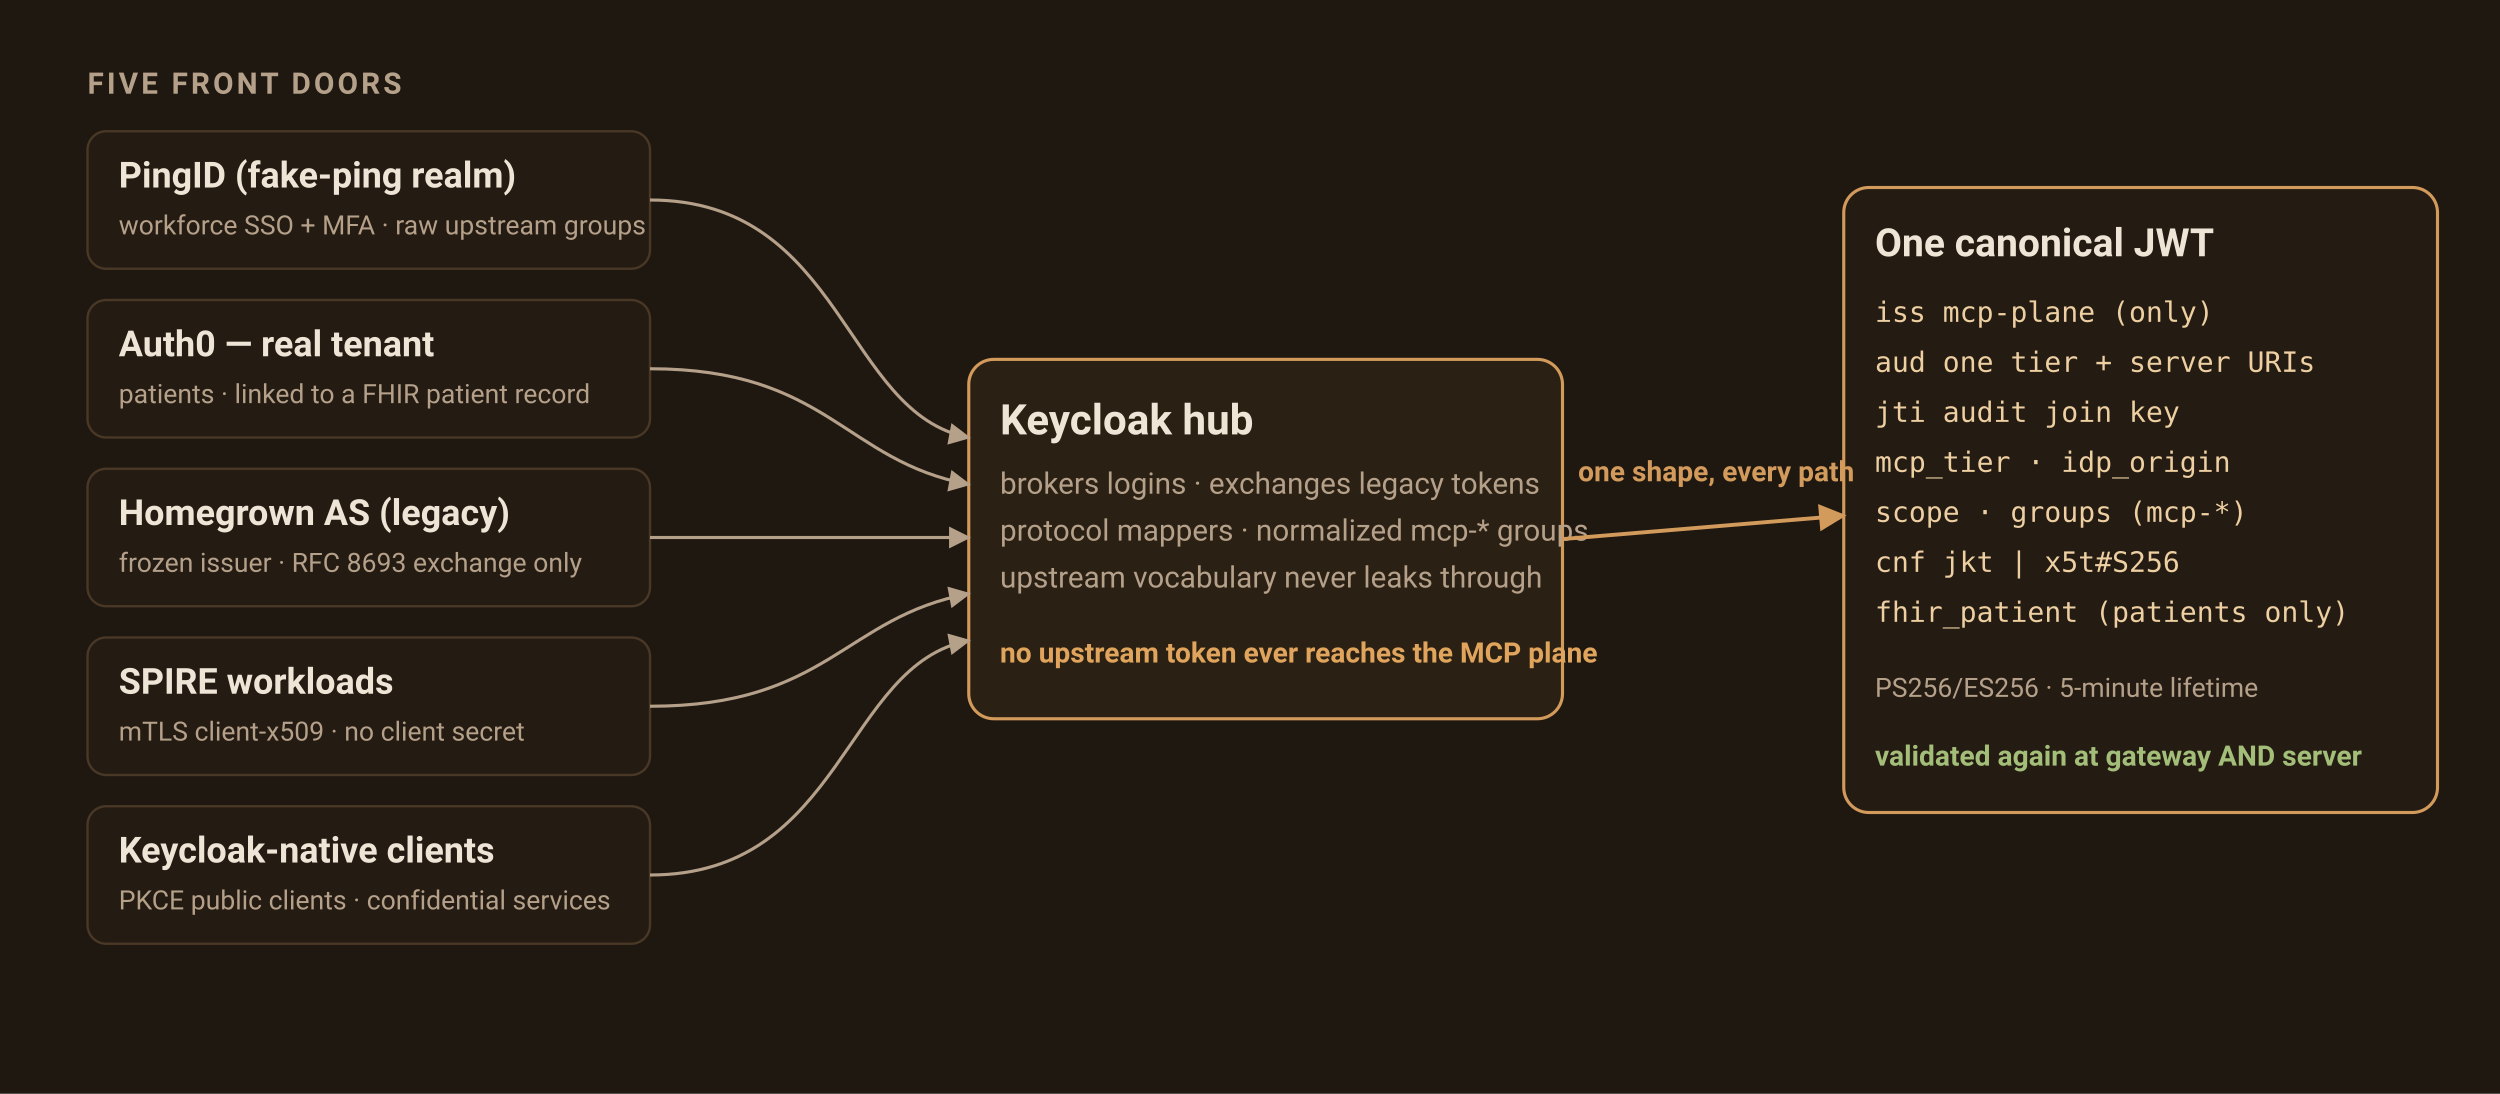
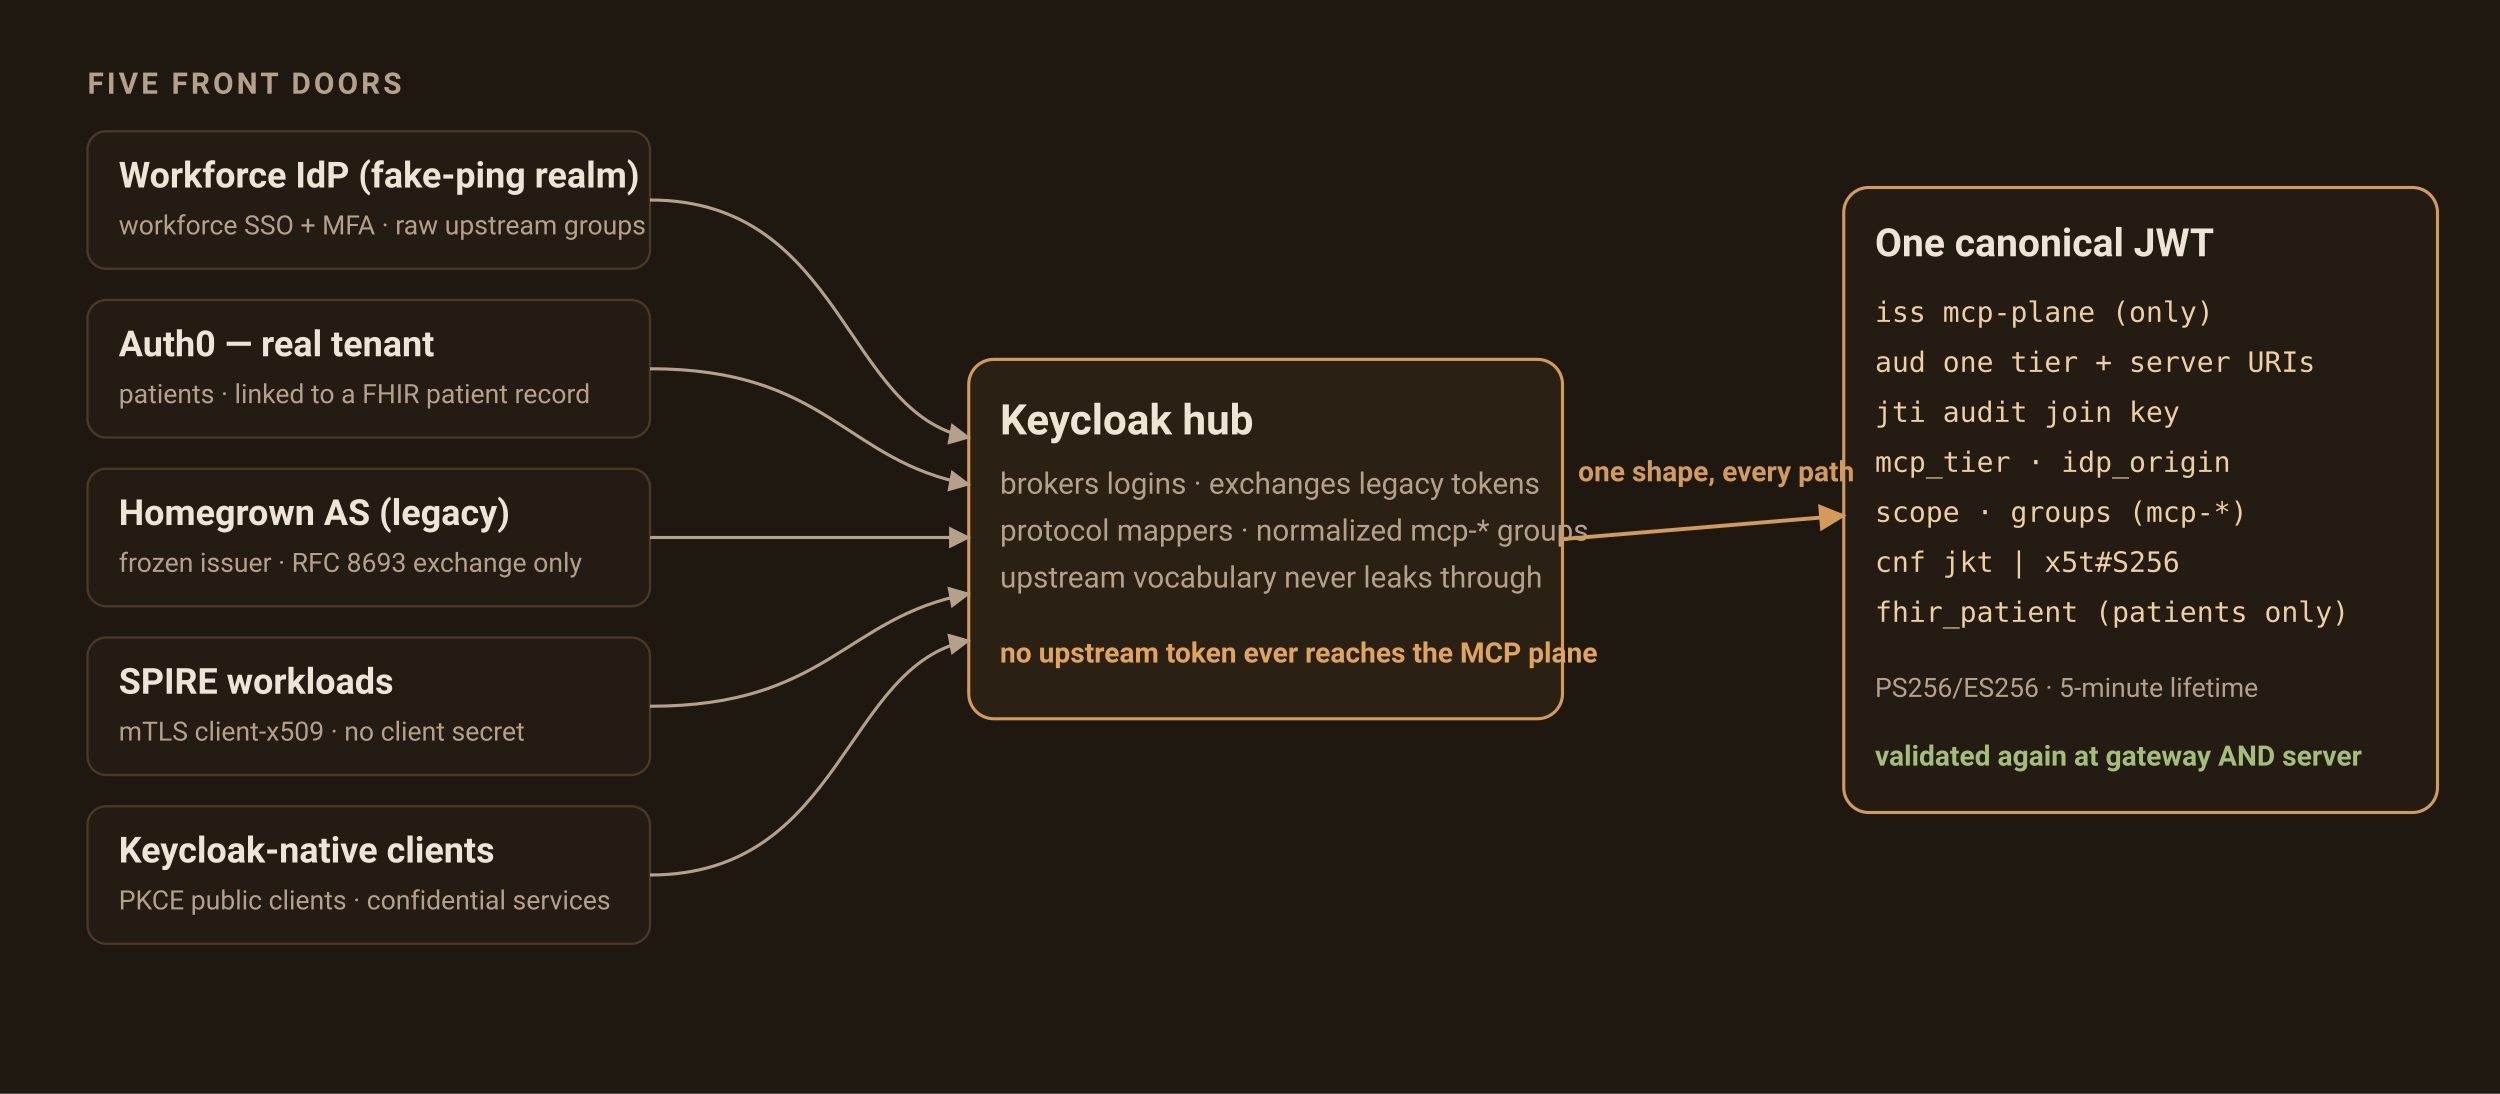
<svg xmlns="http://www.w3.org/2000/svg" viewBox="0 0 1600 700" font-family="-apple-system,BlinkMacSystemFont,'Segoe UI',Roboto,sans-serif" role="img" aria-label="Five upstream identity sources normalize through the Keycloak hub into one canonical JWT, validated again at the gateway and the server.">
  <defs>
    <marker id="ar2" viewBox="0 0 10 10" refX="9" refY="5" markerWidth="7" markerHeight="7" orient="auto-start-reverse">
      <path d="M0 0 L10 5 L0 10 z" fill="#B5A08A" />
    </marker>
    <marker id="ag2" viewBox="0 0 10 10" refX="9" refY="5" markerWidth="7" markerHeight="7" orient="auto-start-reverse">
      <path d="M0 0 L10 5 L0 10 z" fill="#D29A5B" />
    </marker>
  </defs>
  <rect width="1600" height="700" fill="#1F1811" />
  <text x="56" y="60" fill="#B5A08A" font-size="19" letter-spacing="2" font-weight="700">FIVE FRONT DOORS</text>
  <g>
    <rect x="56" y="84" width="360" height="88" rx="12" fill="#241B12" stroke="#4A3826" stroke-width="1.5" />
-     <text x="76" y="120" fill="#EFE5D6" font-size="23" font-weight="650">PingID (fake-ping realm)</text>
+     <text x="76" y="120" fill="#EFE5D6" font-size="23" font-weight="650">Workforce IdP (fake-ping realm)</text>
    <text x="76" y="150" fill="#B5A08A" font-size="17">workforce SSO + MFA · raw upstream groups</text>
  </g>
  <g>
    <rect x="56" y="192" width="360" height="88" rx="12" fill="#241B12" stroke="#4A3826" stroke-width="1.5" />
    <text x="76" y="228" fill="#EFE5D6" font-size="23" font-weight="650">Auth0 — real tenant</text>
    <text x="76" y="258" fill="#B5A08A" font-size="17">patients · linked to a FHIR patient record</text>
  </g>
  <g>
    <rect x="56" y="300" width="360" height="88" rx="12" fill="#241B12" stroke="#4A3826" stroke-width="1.5" />
    <text x="76" y="336" fill="#EFE5D6" font-size="23" font-weight="650">Homegrown AS (legacy)</text>
    <text x="76" y="366" fill="#B5A08A" font-size="17">frozen issuer · RFC 8693 exchange only</text>
  </g>
  <g>
    <rect x="56" y="408" width="360" height="88" rx="12" fill="#241B12" stroke="#4A3826" stroke-width="1.5" />
    <text x="76" y="444" fill="#EFE5D6" font-size="23" font-weight="650">SPIRE workloads</text>
    <text x="76" y="474" fill="#B5A08A" font-size="17">mTLS client-x509 · no client secret</text>
  </g>
  <g>
    <rect x="56" y="516" width="360" height="88" rx="12" fill="#241B12" stroke="#4A3826" stroke-width="1.5" />
    <text x="76" y="552" fill="#EFE5D6" font-size="23" font-weight="650">Keycloak-native clients</text>
    <text x="76" y="582" fill="#B5A08A" font-size="17">PKCE public clients · confidential services</text>
  </g>
  <rect x="620" y="230" width="380" height="230" rx="16" fill="#2A2013" stroke="#D29A5B" stroke-width="2" />
  <text x="640" y="278" fill="#EFE5D6" font-size="27" font-weight="700">Keycloak hub</text>
  <text x="640" y="316" fill="#B5A08A" font-size="19">brokers logins · exchanges legacy tokens</text>
  <text x="640" y="346" fill="#B5A08A" font-size="19">protocol mappers · normalized mcp-* groups</text>
  <text x="640" y="376" fill="#B5A08A" font-size="19">upstream vocabulary never leaks through</text>
  <text x="640" y="424" fill="#E0A45C" font-size="18" font-weight="650">no upstream token ever reaches the MCP plane</text>
  <path d="M416 128 C 540 128 540 265 620 280" fill="none" stroke="#B5A08A" stroke-width="2" marker-end="url(#ar2)" />
  <path d="M416 236 C 530 236 540 295 620 310" fill="none" stroke="#B5A08A" stroke-width="2" marker-end="url(#ar2)" />
  <path d="M416 344 L 620 344" fill="none" stroke="#B5A08A" stroke-width="2" marker-end="url(#ar2)" />
  <path d="M416 452 C 530 452 540 395 620 380" fill="none" stroke="#B5A08A" stroke-width="2" marker-end="url(#ar2)" />
  <path d="M416 560 C 540 560 540 425 620 410" fill="none" stroke="#B5A08A" stroke-width="2" marker-end="url(#ar2)" />
  <rect x="1180" y="120" width="380" height="400" rx="16" fill="#241B12" stroke="#D29A5B" stroke-width="2" />
  <text x="1200" y="164" fill="#EFE5D6" font-size="25" font-weight="700">One canonical JWT</text>
  <g font-family="ui-monospace,'SF Mono',Consolas,monospace" font-size="18">
    <text x="1200" y="206" fill="#EDCFA2">iss   mcp-plane (only)</text>
    <text x="1200" y="238" fill="#EDCFA2">aud   one tier + server URIs</text>
    <text x="1200" y="270" fill="#EDCFA2">jti   audit join key</text>
    <text x="1200" y="302" fill="#EDCFA2">mcp_tier · idp_origin</text>
    <text x="1200" y="334" fill="#EDCFA2">scope · groups (mcp-*)</text>
    <text x="1200" y="366" fill="#EDCFA2">cnf   jkt | x5t#S256</text>
    <text x="1200" y="398" fill="#EDCFA2">fhir_patient (patients only)</text>
  </g>
  <text x="1200" y="446" fill="#B5A08A" font-size="17">PS256/ES256 · 5-minute lifetime</text>
  <text x="1200" y="490" fill="#A3BE78" font-size="18" font-weight="650">validated again at gateway AND server</text>
  <path d="M1000 345 L 1180 330" fill="none" stroke="#D29A5B" stroke-width="2.5" marker-end="url(#ag2)" />
  <text x="1010" y="308" fill="#D29A5B" font-size="18" font-weight="650">one shape, every path</text>
</svg>
